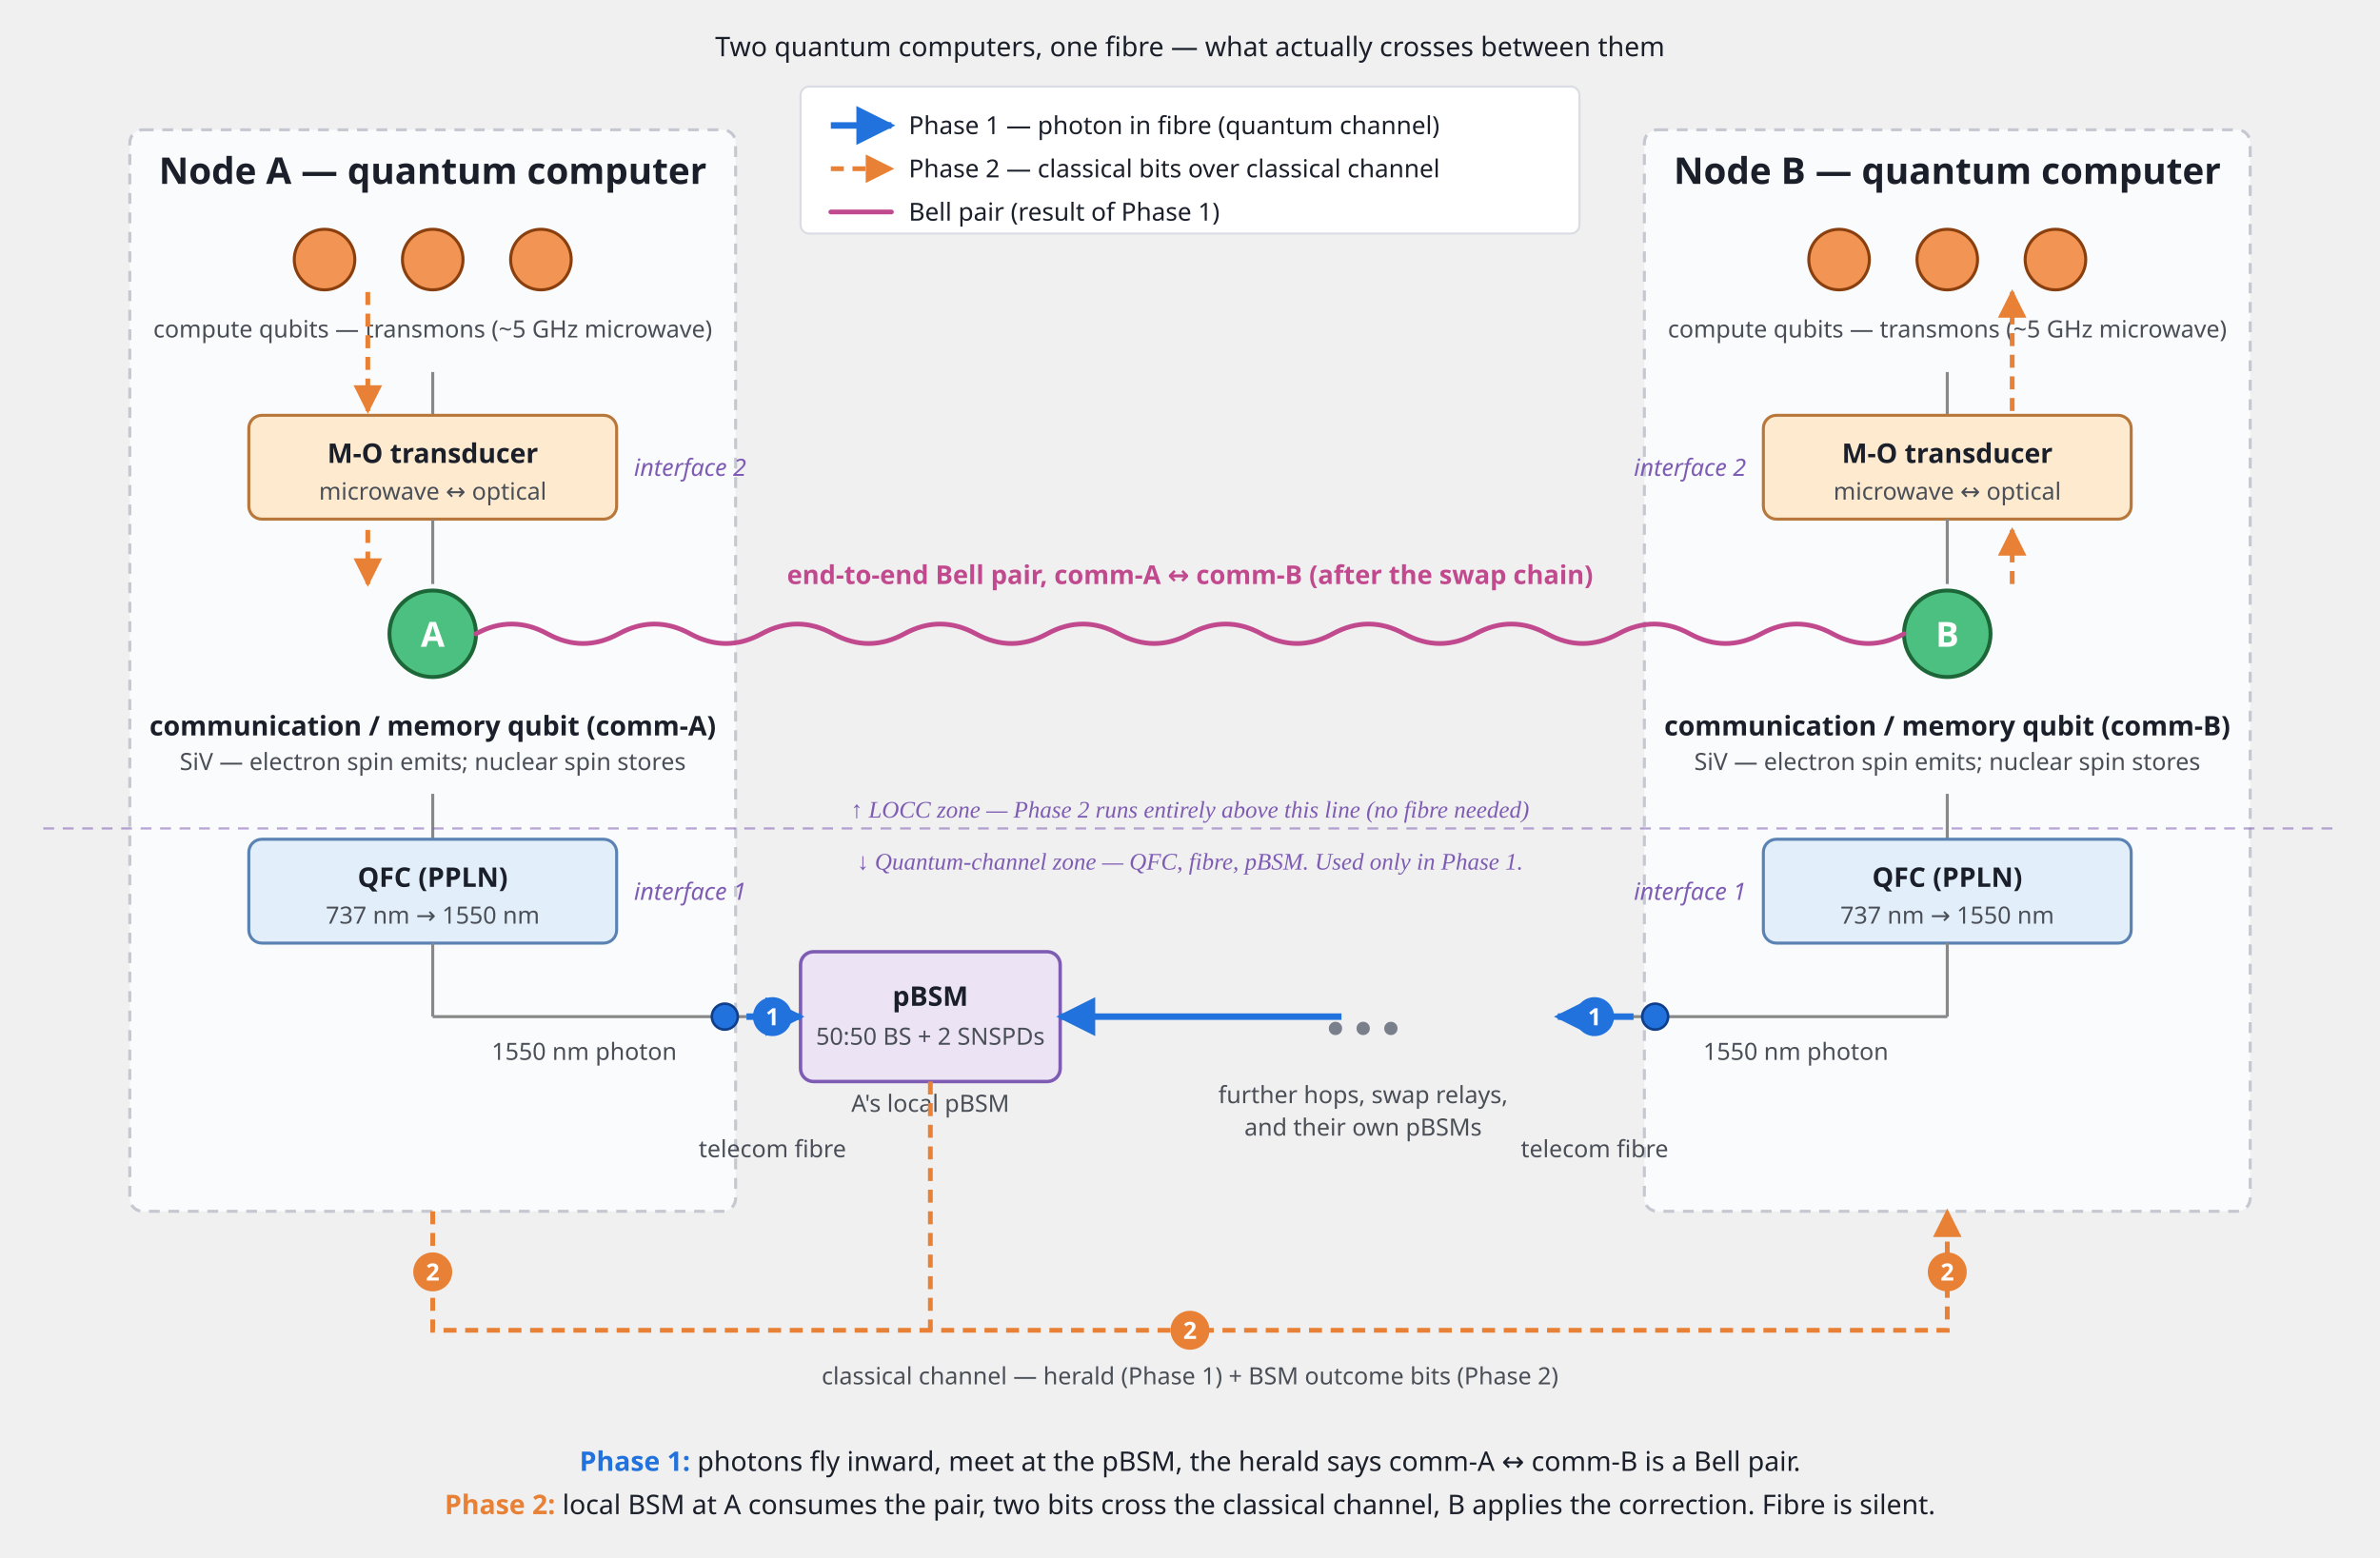
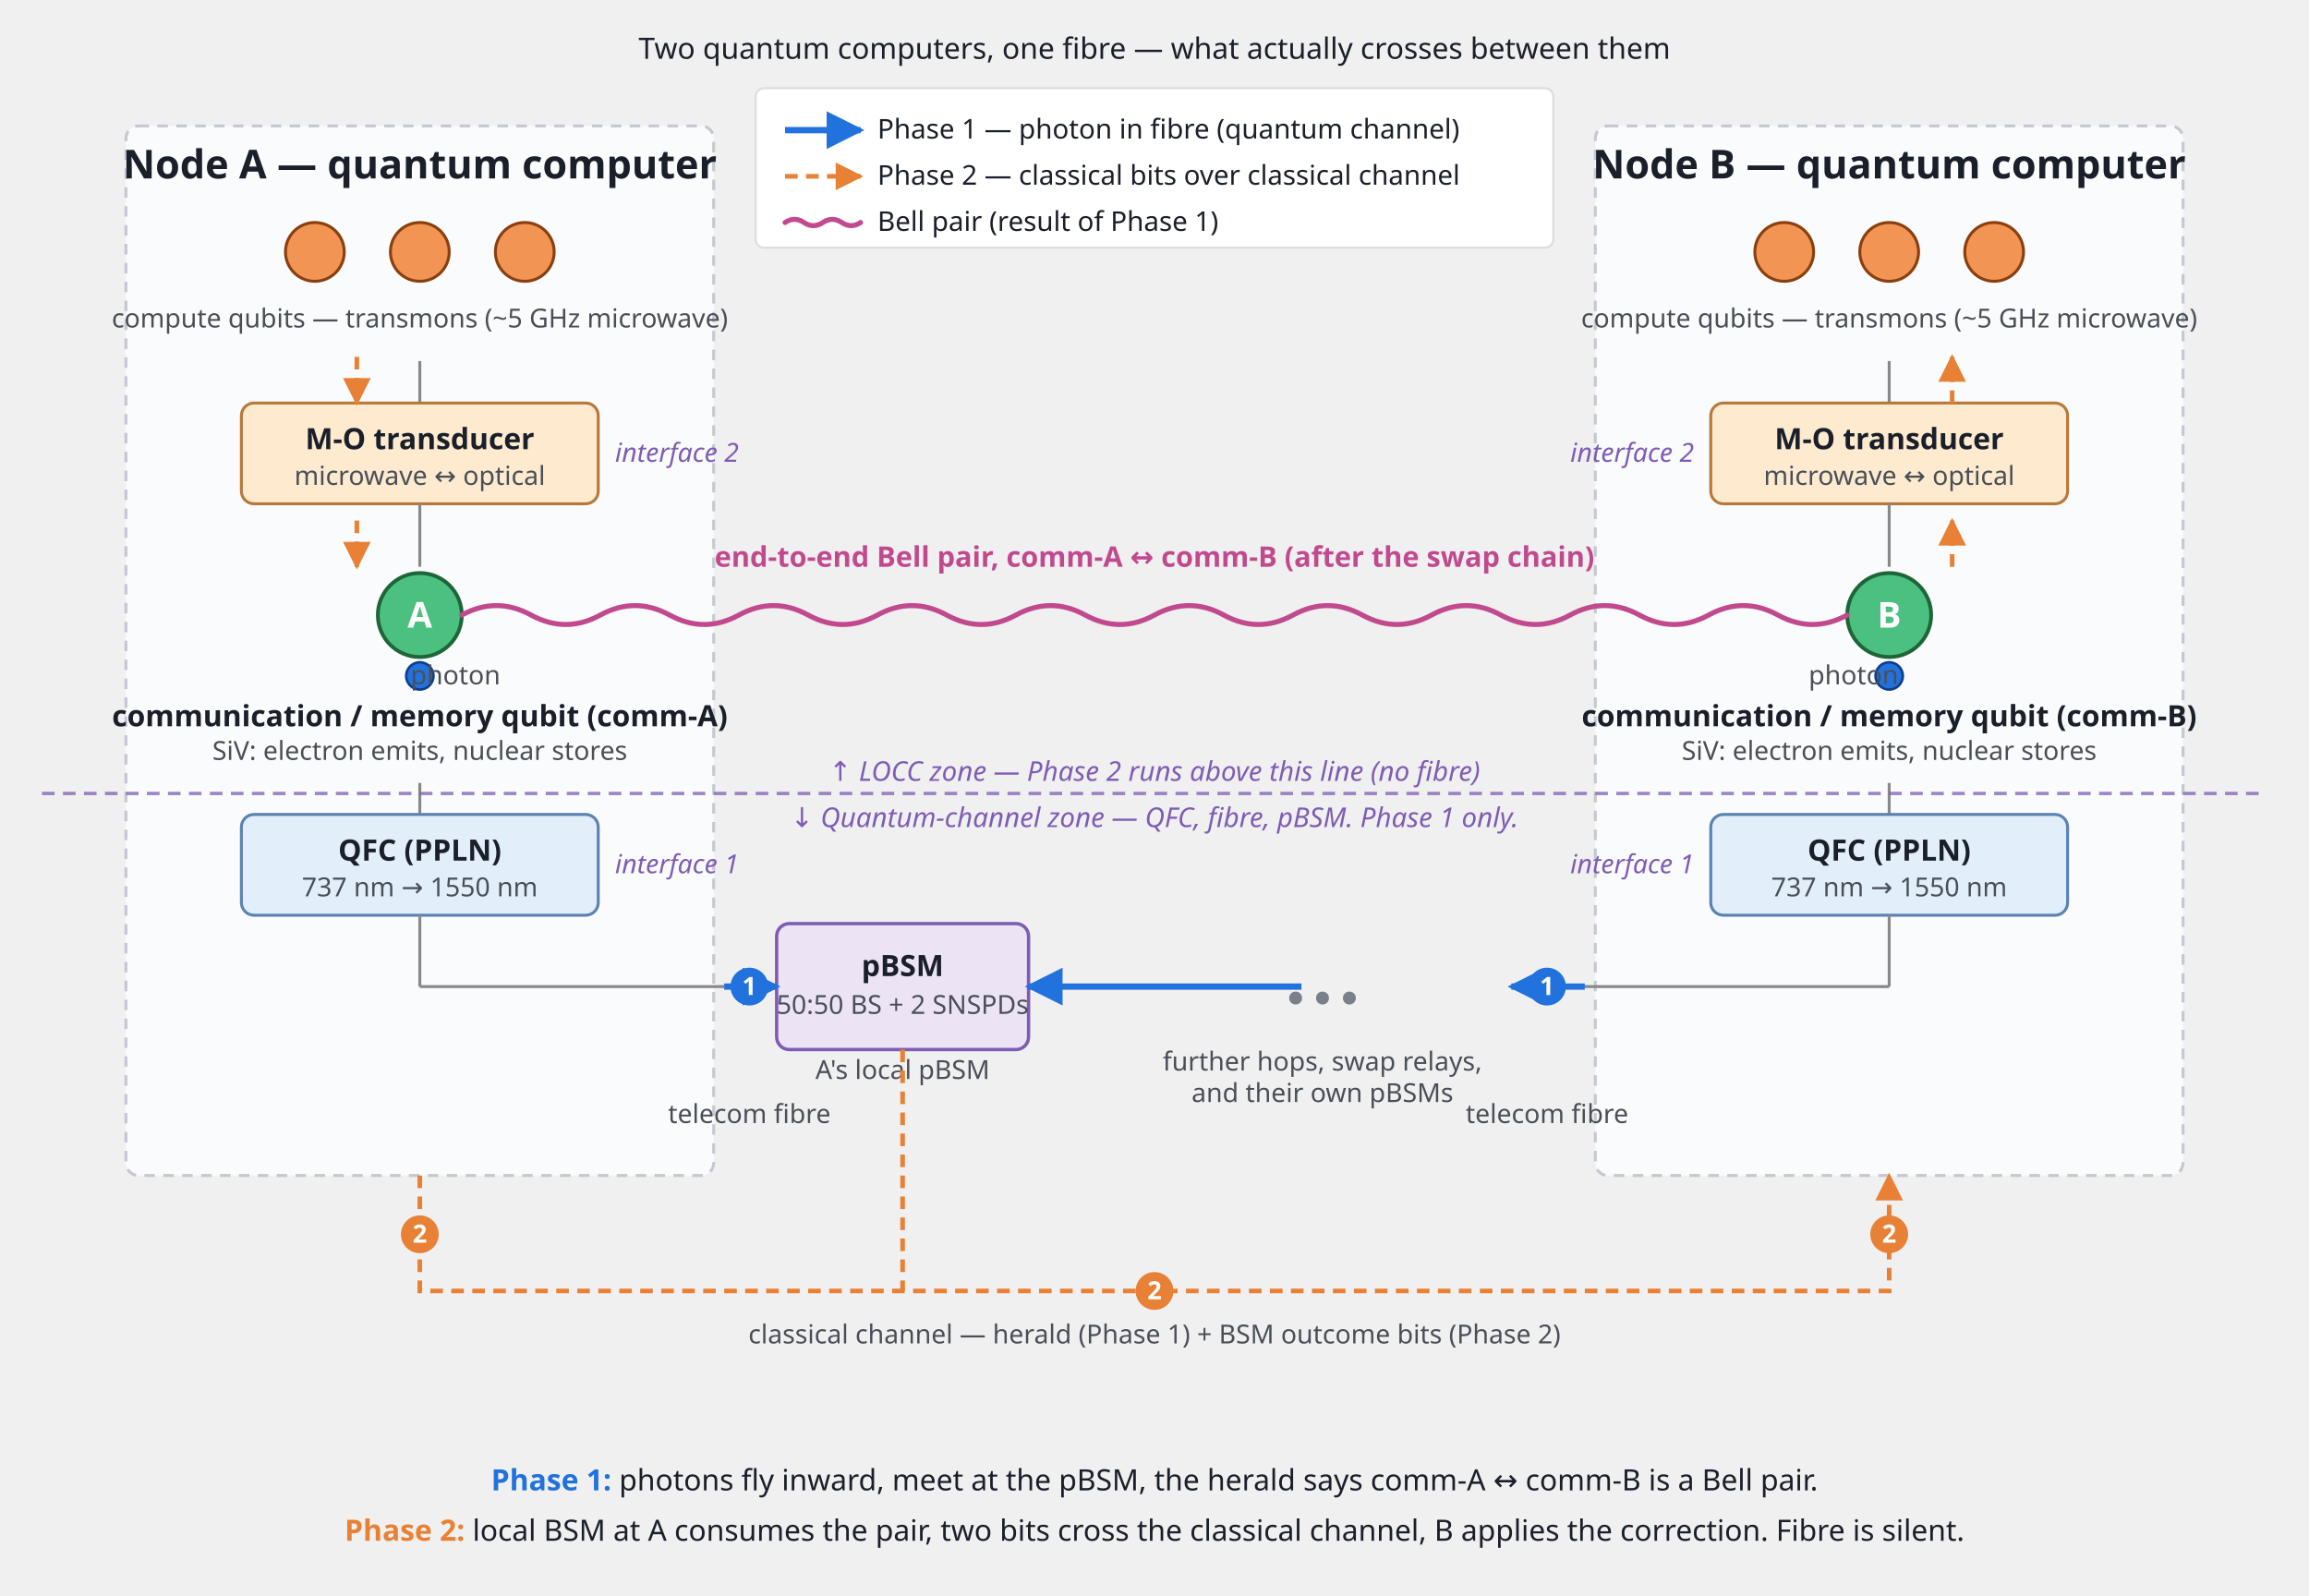
- <svg xmlns="http://www.w3.org/2000/svg" viewBox="0 0 1100 720" role="img" aria-labelledby="td-title td-desc">
+ <svg xmlns="http://www.w3.org/2000/svg" viewBox="0 0 1100 760" role="img" aria-labelledby="td-title td-desc">
  <defs>
    <style>
      .frame      { fill: #fafbfc; stroke: #c5c8d0; stroke-width: 1.4; stroke-dasharray: 5,4; }
-       .node-lbl   { font: 600 17px sans-serif; fill: #1a1f2a; text-anchor: middle; }
-       .lbl        { font: 12.5px sans-serif; fill: #1a1f2a; text-anchor: middle; }
-       .sub        { font: 11px sans-serif; fill: #4a4f57; text-anchor: middle; }
-       .iface      { font: italic 11px sans-serif; fill: #7e5cb4; }
-       .blk-lbl    { font: 600 12.5px sans-serif; fill: #1a1f2a; text-anchor: middle; }
-       .blk-sub    { font: 11px sans-serif; fill: #4a4f57; text-anchor: middle; }
-       .leg        { font: 11.5px sans-serif; fill: #1a1f2a; }
-       .leg-h      { font: 600 12px sans-serif; fill: #1a1f2a; }
+       .node-lbl   { font: 600 19px sans-serif; fill: #1a1f2a; text-anchor: middle; }
+       .lbl        { font: 14px sans-serif; fill: #1a1f2a; text-anchor: middle; }
+       .sub        { font: 12.5px sans-serif; fill: #4a4f57; text-anchor: middle; }
+       .iface      { font: italic 12.5px sans-serif; fill: #7e5cb4; }
+       .blk-lbl    { font: 600 14px sans-serif; fill: #1a1f2a; text-anchor: middle; }
+       .blk-sub    { font: 12.5px sans-serif; fill: #4a4f57; text-anchor: middle; }
+       .leg        { font: 13px sans-serif; fill: #1a1f2a; }
+       .leg-h      { font: 600 13.5px sans-serif; fill: #1a1f2a; }
+       .zone-lbl   { font: italic 13px sans-serif; fill: #7e5cb4; text-anchor: middle; }
      .transmon   { fill: #f29453; stroke: #8a3f0e; stroke-width: 1.4; }
      .comm       { fill: #4cc080; stroke: #1d6638; stroke-width: 1.8; }
      .photon     { fill: #2272dd; stroke: #0f3e8a; stroke-width: 1.2; }
      .mo-blk     { fill: #fdeacf; stroke: #b8783c; stroke-width: 1.4; }
      .qfc-blk    { fill: #e2eef9; stroke: #5a83b3; stroke-width: 1.4; }
      .bsm-blk    { fill: #ece4f5; stroke: #7e5cb4; stroke-width: 1.6; }
      .conn       { stroke: #888; stroke-width: 1.4; fill: none; }
      .q-arrow    { stroke: #2272dd; stroke-width: 3; fill: none; }
      .c-arrow    { stroke: #e88135; stroke-width: 2.2; stroke-dasharray: 6,4; fill: none; }
-       .bell       { stroke: #c14a8f; stroke-width: 2.2; fill: none; stroke-linecap: round; }
-       .bell-lbl   { font: 600 12px sans-serif; fill: #c14a8f; text-anchor: middle; }
-       .phase-tag  { font: 700 11px sans-serif; fill: #ffffff; text-anchor: middle; }
+       .bell       { stroke: #c14a8f; stroke-width: 2.4; fill: none; stroke-linecap: round; }
+       .bell-lbl   { font: 600 13.5px sans-serif; fill: #c14a8f; text-anchor: middle; }
+       .phase-tag  { font: 700 12px sans-serif; fill: #ffffff; text-anchor: middle; }
+       .zone-div   { stroke: #7e5cb4; stroke-width: 1.6; stroke-dasharray: 6,4; opacity: 0.75; }
    </style>
    <marker id="qhead" viewBox="0 0 10 10" refX="9" refY="5" markerWidth="6" markerHeight="6" orient="auto">
      <path d="M0 0 L10 5 L0 10 Z" fill="#2272dd" />
    </marker>
    <marker id="chead" viewBox="0 0 10 10" refX="9" refY="5" markerWidth="6" markerHeight="6" orient="auto">
      <path d="M0 0 L10 5 L0 10 Z" fill="#e88135" />
    </marker>
  </defs>
-   <text x="550" y="26" class="lbl" font-size="15" font-weight="600">Two quantum computers, one fibre — what actually crosses between them</text>
-   <g transform="translate(370,40)">
-     <rect x="0" y="0" width="360" height="68" rx="4" fill="#ffffff" stroke="#dadde3" stroke-width="1" />
-     <line x1="14" y1="18" x2="42" y2="18" class="q-arrow" marker-end="url(#qhead)" />
-     <text x="50" y="22" class="leg">Phase 1 — photon in fibre (quantum channel)</text>
-     <line x1="14" y1="38" x2="42" y2="38" class="c-arrow" marker-end="url(#chead)" />
-     <text x="50" y="42" class="leg">Phase 2 — classical bits over classical channel</text>
-     <line x1="14" y1="58" x2="42" y2="58" class="bell" />
-     <text x="50" y="62" class="leg">Bell pair (result of Phase 1)</text>
+   <text x="550" y="28" class="lbl" font-size="17" font-weight="600">Two quantum computers, one fibre — what actually crosses between them</text>
+   <g transform="translate(360,42)">
+     <rect x="0" y="0" width="380" height="76" rx="4" fill="#ffffff" stroke="#dadde3" stroke-width="1" />
+     <line x1="14" y1="20" x2="50" y2="20" class="q-arrow" marker-end="url(#qhead)" />
+     <text x="58" y="24" class="leg">Phase 1 — photon in fibre (quantum channel)</text>
+     <line x1="14" y1="42" x2="50" y2="42" class="c-arrow" marker-end="url(#chead)" />
+     <text x="58" y="46" class="leg">Phase 2 — classical bits over classical channel</text>
+     <path class="bell" d="M 14,64 q 4.5,-3 9,0 t 9,0 t 9,0 t 9,0" />
+     <text x="58" y="68" class="leg">Bell pair (result of Phase 1)</text>
  </g>
  <rect class="frame" x="60" y="60" width="280" height="500" rx="6" />
  <text class="node-lbl" x="200" y="85">Node A — quantum computer</text>
  <circle class="transmon" cx="150" cy="120" r="14" />
  <circle class="transmon" cx="200" cy="120" r="14" />
  <circle class="transmon" cx="250" cy="120" r="14" />
  <text class="sub" x="200" y="156">compute qubits — transmons (~5 GHz microwave)</text>
  <line class="conn" x1="200" y1="172" x2="200" y2="192" />
  <rect class="mo-blk" x="115" y="192" width="170" height="48" rx="6" />
  <text class="blk-lbl" x="200" y="214">M-O transducer</text>
  <text class="blk-sub" x="200" y="231">microwave ↔ optical</text>
  <text class="iface" x="293" y="220" text-anchor="start">interface 2</text>
  <line class="conn" x1="200" y1="240" x2="200" y2="270" />
  <circle class="comm" cx="200" cy="293" r="20" />
-   <text x="200" y="299" text-anchor="middle" font-family="sans-serif" font-size="16" font-weight="700" fill="#ffffff">A</text>
-   <text class="blk-lbl" x="200" y="340">communication / memory qubit (comm-A)</text>
-   <text class="blk-sub" x="200" y="356">SiV — electron spin emits; nuclear spin stores</text>
-   <line class="conn" x1="200" y1="367" x2="200" y2="388" />
+   <text x="200" y="299" text-anchor="middle" font-family="sans-serif" font-size="17" font-weight="700" fill="#ffffff">A</text>
+   <circle class="photon" cx="200" cy="322" r="6.5" />
+   <text class="blk-sub" x="217" y="326" text-anchor="start" font-style="italic">photon</text>
+   <text class="blk-lbl" x="200" y="346">communication / memory qubit (comm-A)</text>
+   <text class="blk-sub" x="200" y="362">SiV: electron emits, nuclear stores</text>
+   <line class="conn" x1="200" y1="373" x2="200" y2="388" />
  <rect class="qfc-blk" x="115" y="388" width="170" height="48" rx="6" />
  <text class="blk-lbl" x="200" y="410">QFC (PPLN)</text>
  <text class="blk-sub" x="200" y="427">737 nm → 1550 nm</text>
  <text class="iface" x="293" y="416" text-anchor="start">interface 1</text>
  <line class="conn" x1="200" y1="436" x2="200" y2="470" />
  <line class="conn" x1="200" y1="470" x2="345" y2="470" />
-   <circle class="photon" cx="335" cy="470" r="6" />
-   <text class="sub" x="270" y="490">1550 nm photon</text>
  <rect class="frame" x="760" y="60" width="280" height="500" rx="6" />
  <text class="node-lbl" x="900" y="85">Node B — quantum computer</text>
  <circle class="transmon" cx="850" cy="120" r="14" />
  <circle class="transmon" cx="900" cy="120" r="14" />
  <circle class="transmon" cx="950" cy="120" r="14" />
  <text class="sub" x="900" y="156">compute qubits — transmons (~5 GHz microwave)</text>
  <line class="conn" x1="900" y1="172" x2="900" y2="192" />
  <rect class="mo-blk" x="815" y="192" width="170" height="48" rx="6" />
  <text class="blk-lbl" x="900" y="214">M-O transducer</text>
  <text class="blk-sub" x="900" y="231">microwave ↔ optical</text>
  <text class="iface" x="807" y="220" text-anchor="end">interface 2</text>
  <line class="conn" x1="900" y1="240" x2="900" y2="270" />
  <circle class="comm" cx="900" cy="293" r="20" />
-   <text x="900" y="299" text-anchor="middle" font-family="sans-serif" font-size="16" font-weight="700" fill="#ffffff">B</text>
-   <text class="blk-lbl" x="900" y="340">communication / memory qubit (comm-B)</text>
-   <text class="blk-sub" x="900" y="356">SiV — electron spin emits; nuclear spin stores</text>
-   <line class="conn" x1="900" y1="367" x2="900" y2="388" />
+   <text x="900" y="299" text-anchor="middle" font-family="sans-serif" font-size="17" font-weight="700" fill="#ffffff">B</text>
+   <circle class="photon" cx="900" cy="322" r="6.5" />
+   <text class="blk-sub" x="883" y="326" text-anchor="end" font-style="italic">photon</text>
+   <text class="blk-lbl" x="900" y="346">communication / memory qubit (comm-B)</text>
+   <text class="blk-sub" x="900" y="362">SiV: electron emits, nuclear stores</text>
+   <line class="conn" x1="900" y1="373" x2="900" y2="388" />
  <rect class="qfc-blk" x="815" y="388" width="170" height="48" rx="6" />
  <text class="blk-lbl" x="900" y="410">QFC (PPLN)</text>
  <text class="blk-sub" x="900" y="427">737 nm → 1550 nm</text>
  <text class="iface" x="807" y="416" text-anchor="end">interface 1</text>
  <line class="conn" x1="900" y1="436" x2="900" y2="470" />
  <line class="conn" x1="900" y1="470" x2="755" y2="470" />
-   <circle class="photon" cx="765" cy="470" r="6" />
-   <text class="sub" x="830" y="490">1550 nm photon</text>
  <rect class="bsm-blk" x="370" y="440" width="120" height="60" rx="6" />
  <text class="blk-lbl" x="430" y="465">pBSM</text>
  <text class="blk-sub" x="430" y="483">50:50 BS + 2 SNSPDs</text>
  <text class="sub" x="430" y="514" font-style="italic">A's local pBSM</text>
  <line class="q-arrow" x1="345" y1="470" x2="370" y2="470" marker-end="url(#qhead)" />
  <line class="q-arrow" x1="620" y1="470" x2="490" y2="470" marker-end="url(#qhead)" />
  <line class="q-arrow" x1="755" y1="470" x2="720" y2="470" marker-end="url(#qhead)" />
  <text class="sub" x="357" y="535">telecom fibre</text>
  <text class="sub" x="737" y="535">telecom fibre</text>
  <text x="630" y="478" text-anchor="middle" font-size="38" font-weight="700" fill="#7a808b">…</text>
  <text class="sub" x="630" y="510" font-style="italic">further hops, swap relays,</text>
  <text class="sub" x="630" y="525" font-style="italic">and their own pBSMs</text>
  <g>
    <circle cx="357" cy="470" r="9" fill="#2272dd" />
    <text class="phase-tag" x="357" y="474">1</text>
  </g>
  <g>
    <circle cx="737" cy="470" r="9" fill="#2272dd" />
    <text class="phase-tag" x="737" y="474">1</text>
  </g>
  <path class="bell" d="M 220,293 q 16.5,-9 33,0 t 33,0 t 33,0 t 33,0 t 33,0 t 33,0 t 33,0 t 33,0 t 33,0 t 33,0 t 33,0 t 33,0 t 33,0 t 33,0 t 33,0 t 33,0 t 33,0 t 33,0 t 33,0 t 33,0" />
  <text class="bell-lbl" x="550" y="270">end-to-end Bell pair, comm-A ↔ comm-B (after the swap chain)</text>
  <path class="c-arrow" d="M 200 560 L 200 615 L 900 615 L 900 560" marker-end="url(#chead)" />
  <line class="c-arrow" x1="430" y1="500" x2="430" y2="615" />
  <text class="sub" x="550" y="640" font-weight="600">classical channel — herald (Phase 1) + BSM outcome bits (Phase 2)</text>
  <g>
    <circle cx="200" cy="588" r="9" fill="#e88135" />
    <text class="phase-tag" x="200" y="592">2</text>
  </g>
  <g>
    <circle cx="550" cy="615" r="9" fill="#e88135" />
    <text class="phase-tag" x="550" y="619">2</text>
  </g>
  <g>
    <circle cx="900" cy="588" r="9" fill="#e88135" />
    <text class="phase-tag" x="900" y="592">2</text>
  </g>
-   <line class="c-arrow" x1="170" y1="135" x2="170" y2="190" marker-end="url(#chead)" />
-   <line class="c-arrow" x1="170" y1="245" x2="170" y2="270" marker-end="url(#chead)" />
-   <line class="c-arrow" x1="930" y1="270" x2="930" y2="245" marker-end="url(#chead)" />
-   <line class="c-arrow" x1="930" y1="190" x2="930" y2="135" marker-end="url(#chead)" />
-   <line x1="20" y1="383" x2="1080" y2="383" stroke="#7e5cb4" stroke-width="1" stroke-dasharray="5,4" opacity="0.55" />
-   <text x="550" y="378" text-anchor="middle" font-size="11" font-style="italic" fill="#7e5cb4">
-     ↑ LOCC zone — Phase 2 runs entirely above this line (no fibre needed)
-   </text>
-   <text x="550" y="402" text-anchor="middle" font-size="11" font-style="italic" fill="#7e5cb4">
-     ↓ Quantum-channel zone — QFC, fibre, pBSM. Used only in Phase 1.
-   </text>
-   <text class="lbl" x="550" y="680" font-size="12">
+   <line class="c-arrow" x1="170" y1="170" x2="170" y2="192" marker-end="url(#chead)" />
+   <line class="c-arrow" x1="170" y1="248" x2="170" y2="270" marker-end="url(#chead)" />
+   <line class="c-arrow" x1="930" y1="270" x2="930" y2="248" marker-end="url(#chead)" />
+   <line class="c-arrow" x1="930" y1="192" x2="930" y2="170" marker-end="url(#chead)" />
+   <line class="zone-div" x1="20" y1="378" x2="1080" y2="378" />
+   <text class="zone-lbl" x="550" y="372">↑ LOCC zone — Phase 2 runs above this line (no fibre)</text>
+   <text class="zone-lbl" x="550" y="394">↓ Quantum-channel zone — QFC, fibre, pBSM. Phase 1 only.</text>
+   <text class="lbl" x="550" y="710" font-size="13">
    <tspan font-weight="600" fill="#2272dd">Phase 1:</tspan> photons fly inward, meet at the pBSM, the herald says comm-A ↔ comm-B is a Bell pair.
  </text>
-   <text class="lbl" x="550" y="700" font-size="12">
+   <text class="lbl" x="550" y="734" font-size="13">
    <tspan font-weight="600" fill="#e88135">Phase 2:</tspan> local BSM at A consumes the pair, two bits cross the classical channel, B applies the correction. Fibre is silent.
  </text>
</svg>
